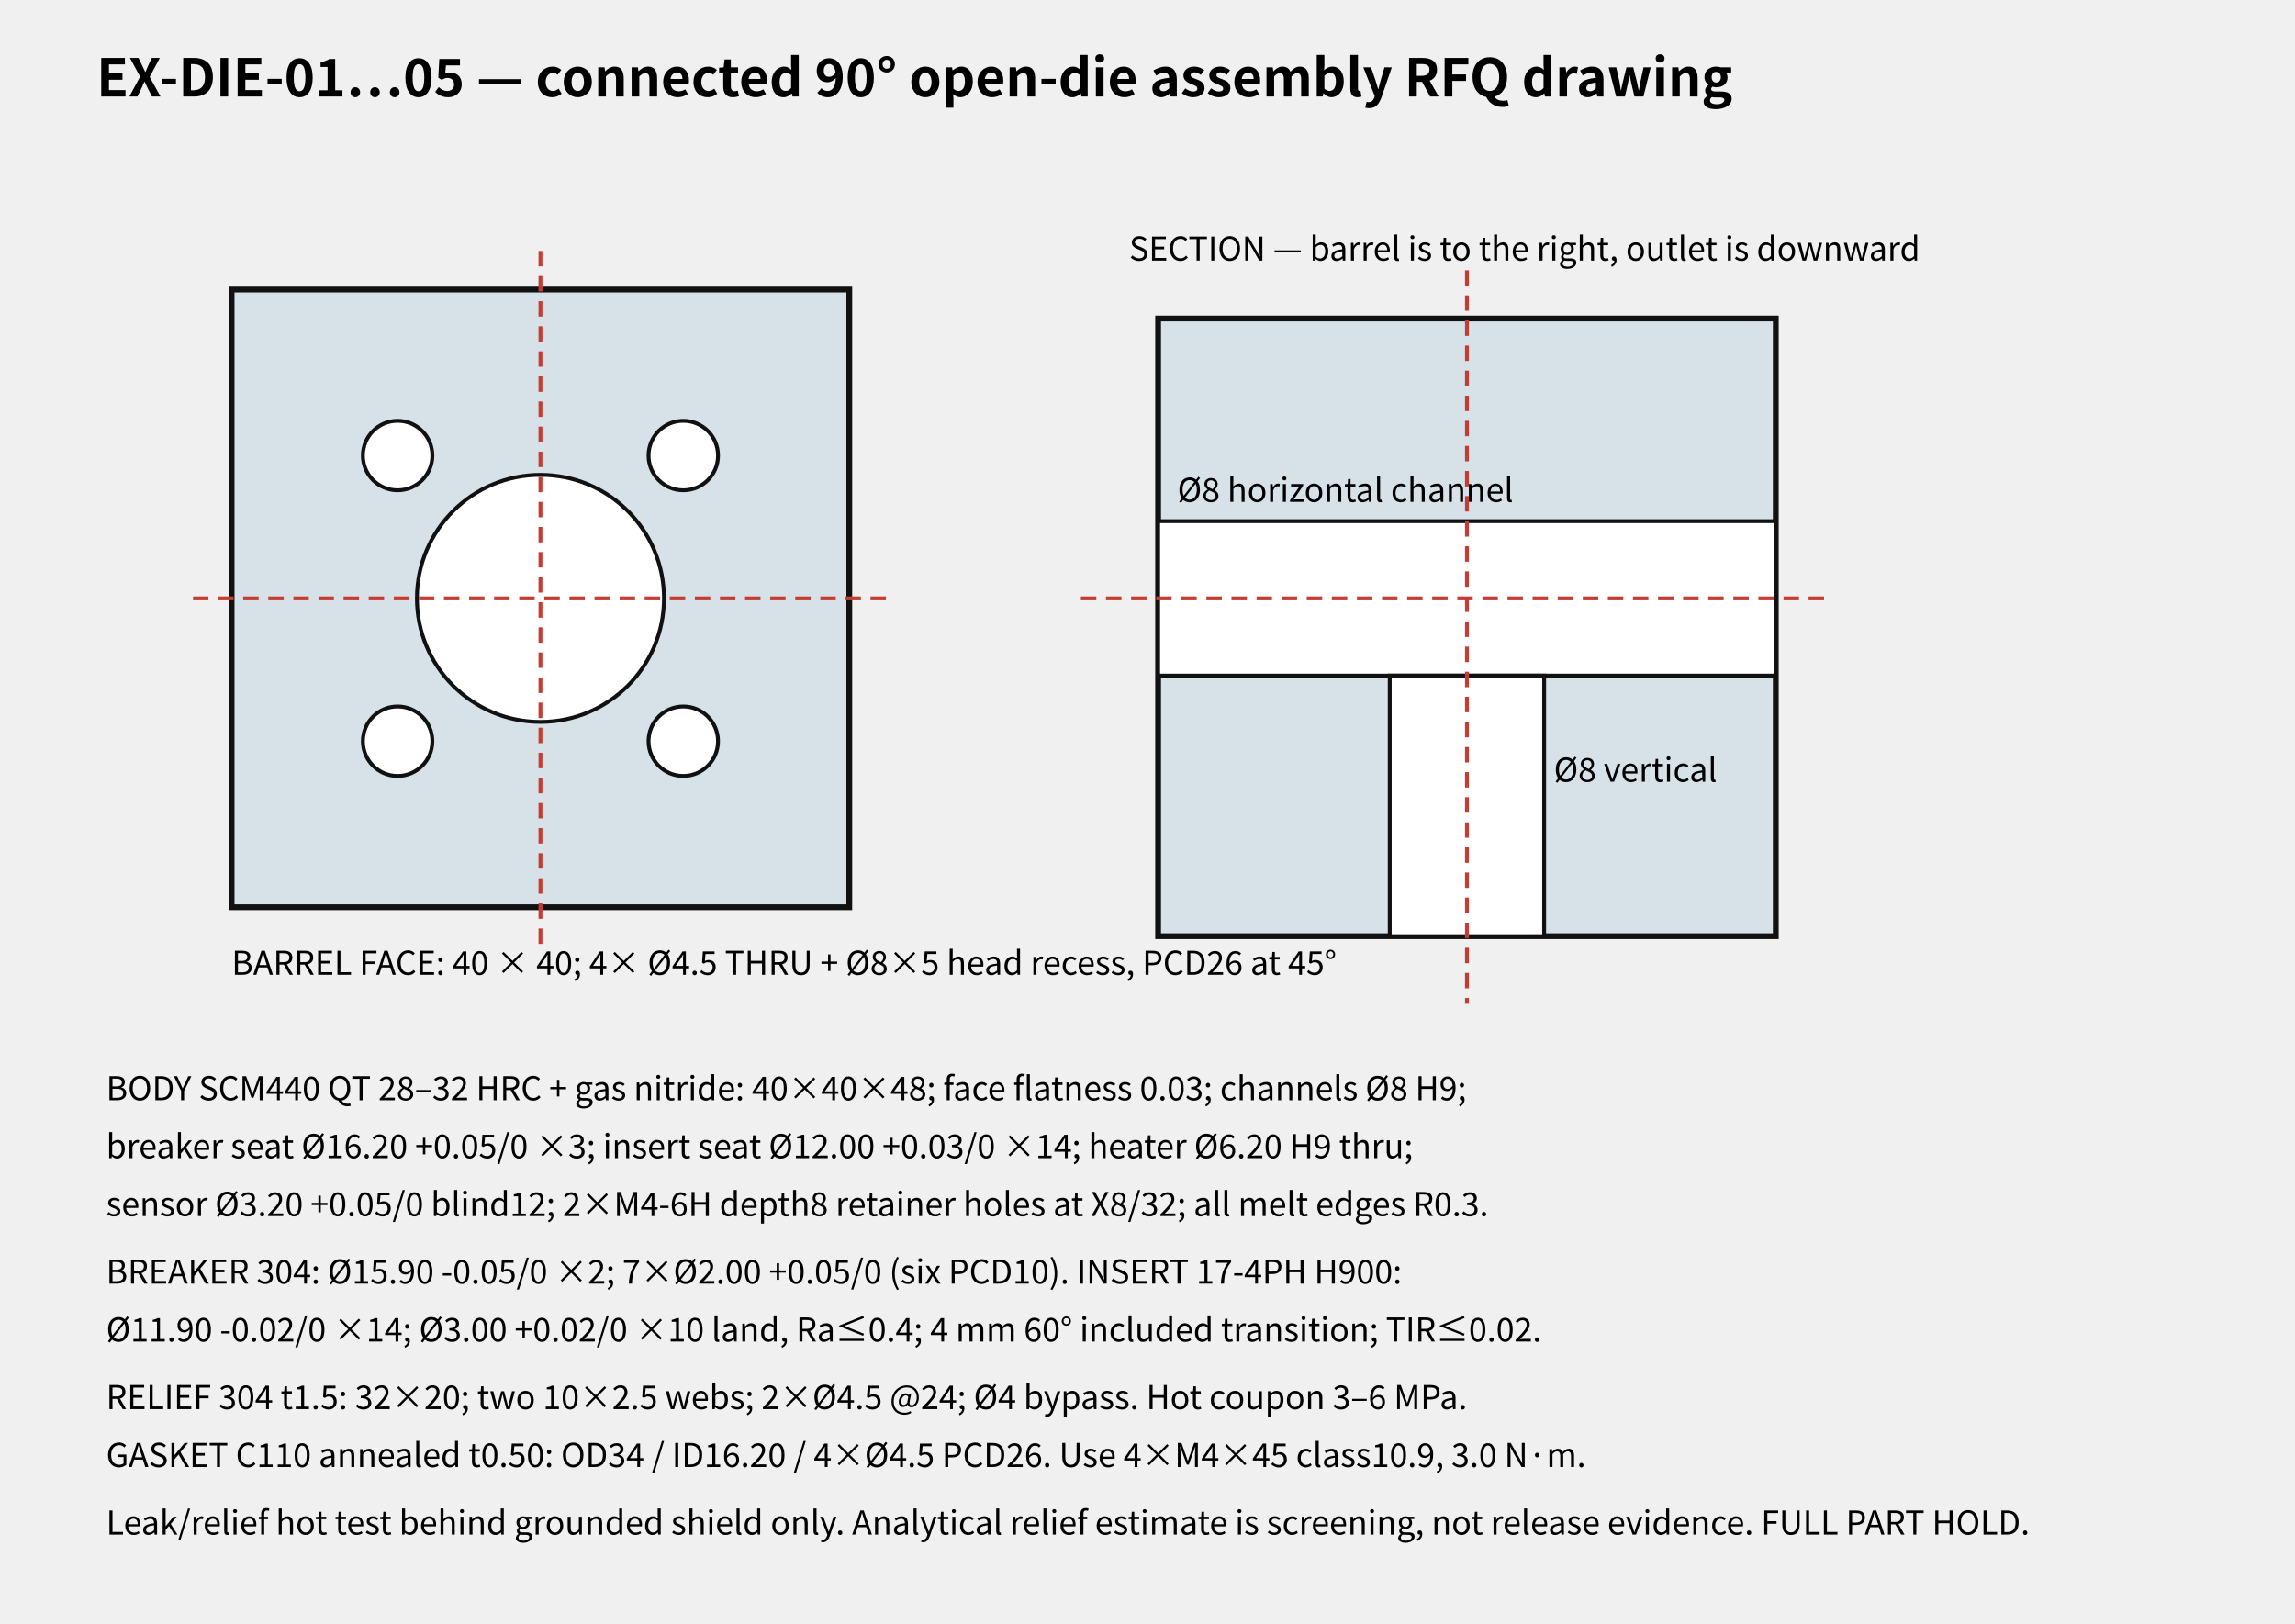
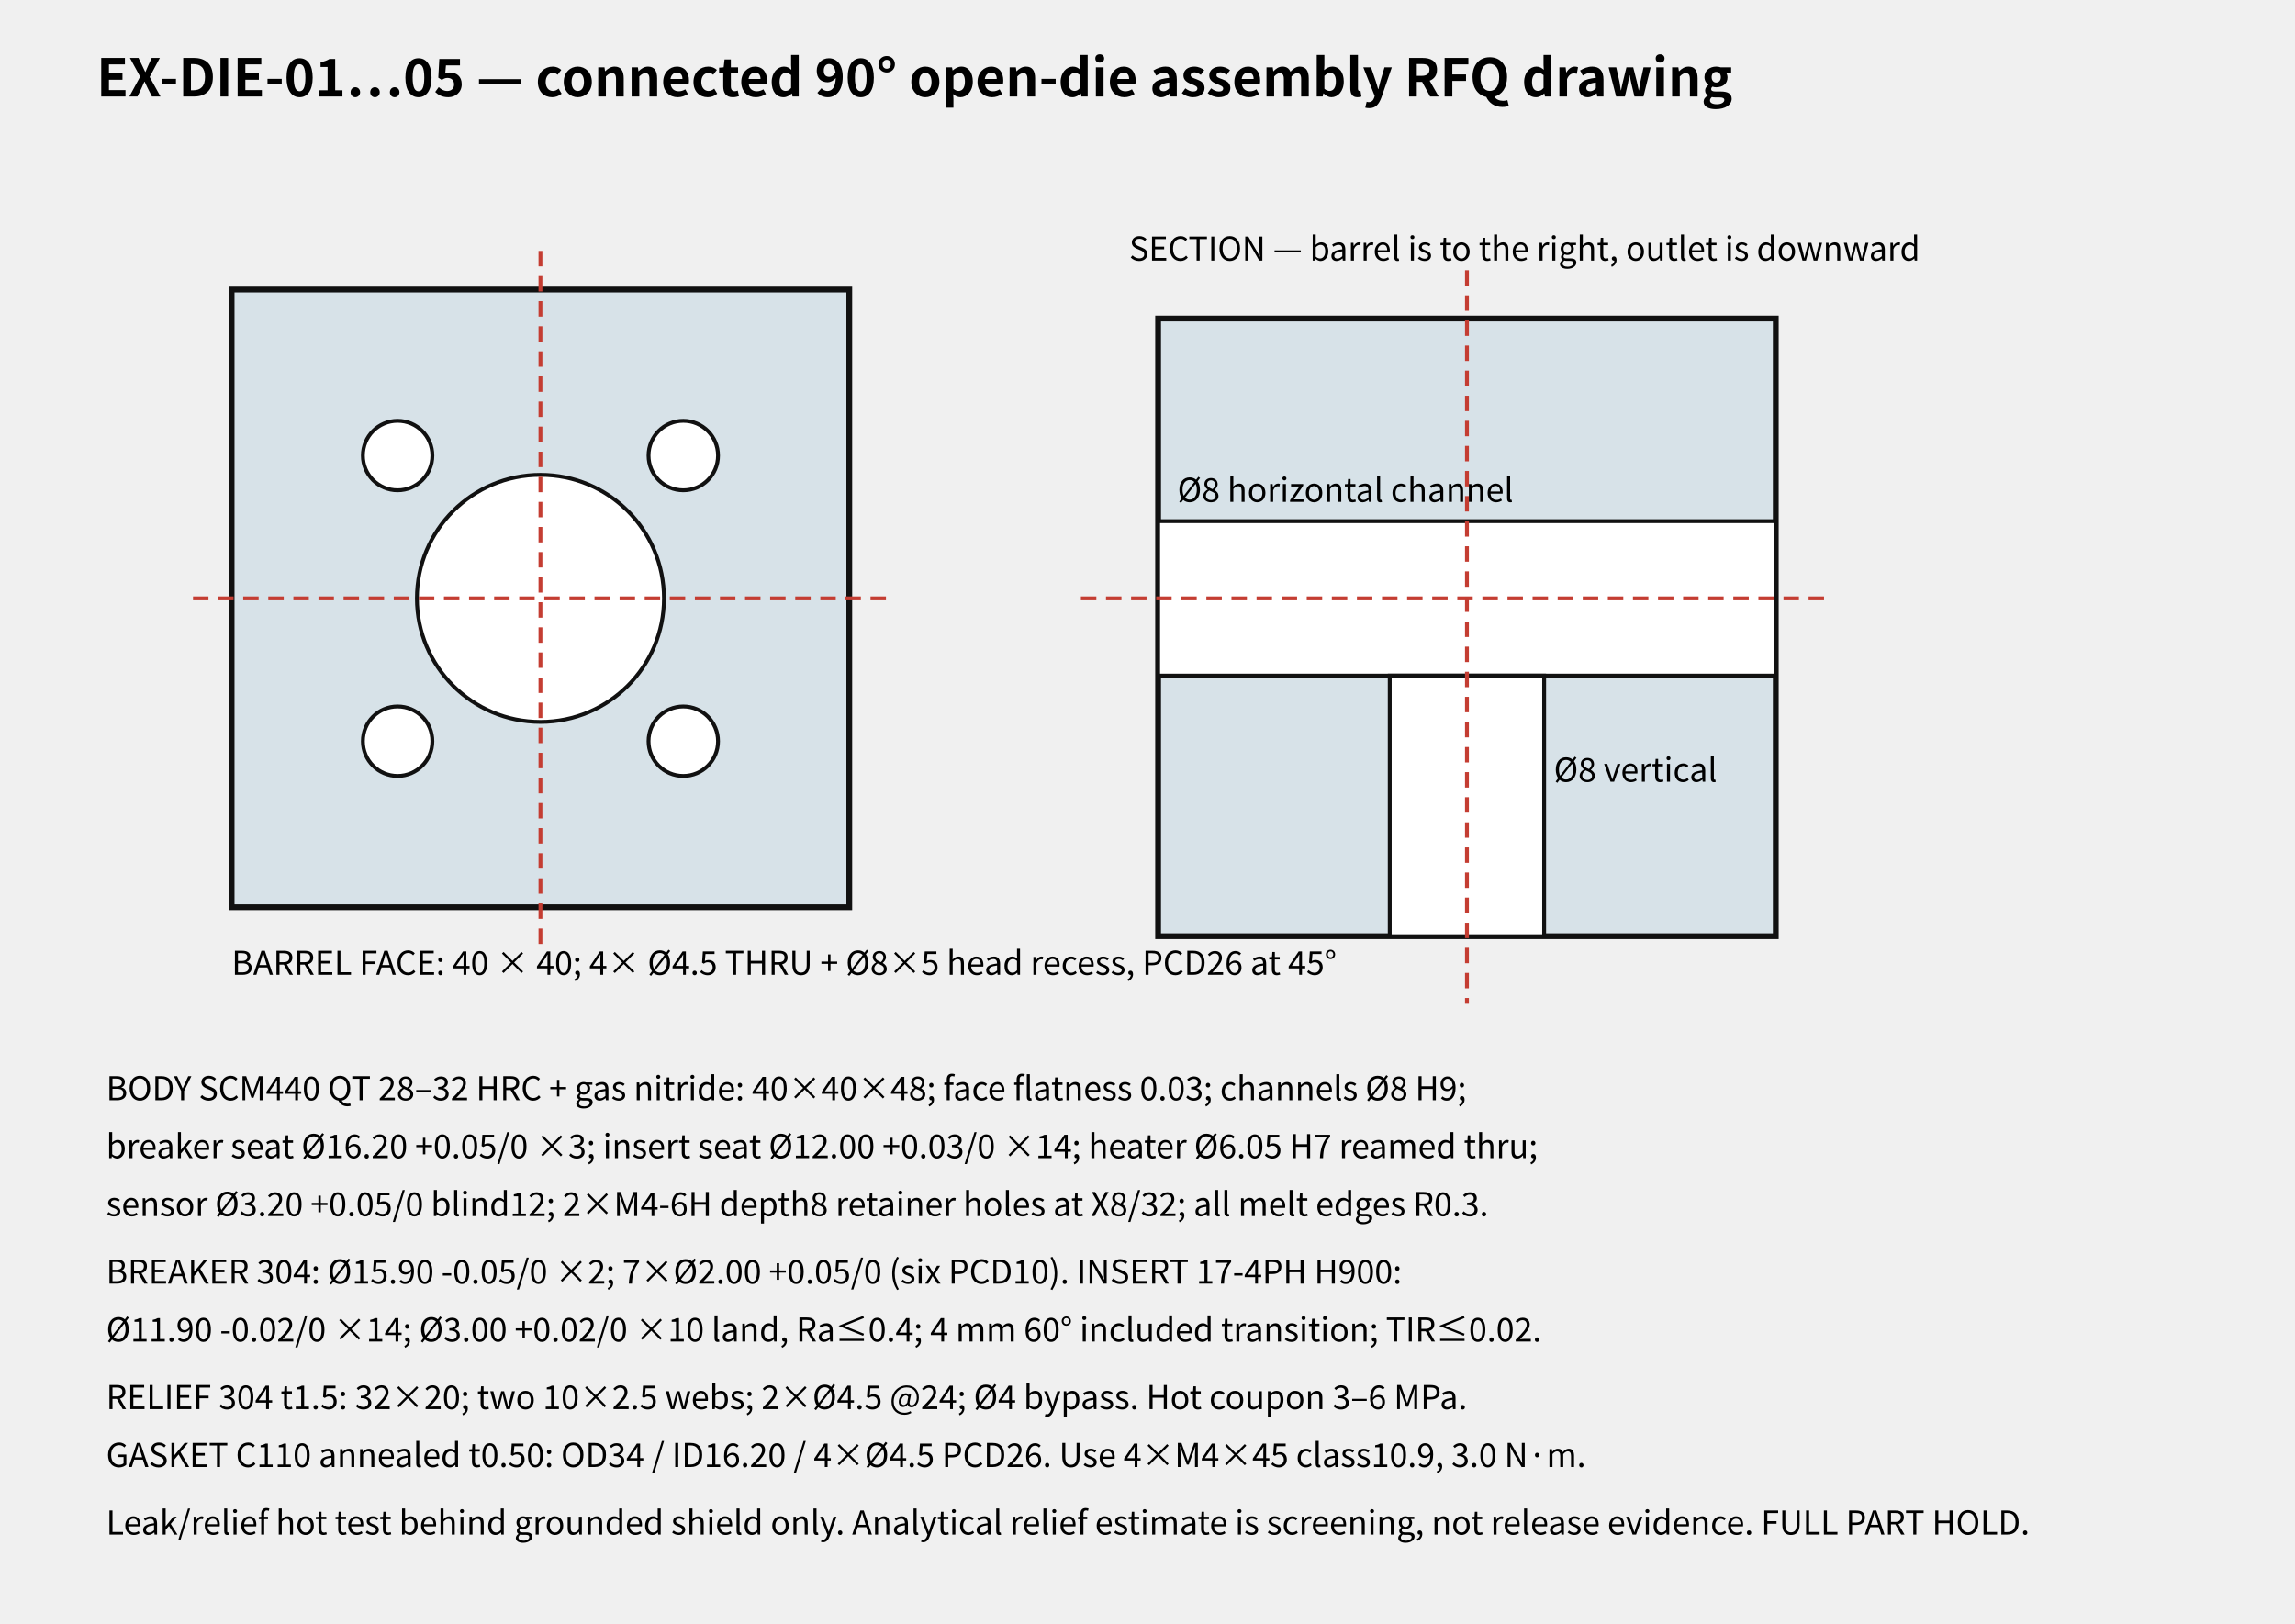
<svg xmlns="http://www.w3.org/2000/svg" width="1189" height="841" viewBox="0 0 1189 841">
  <style>text{font-family:'Noto Sans CJK KR',sans-serif;font-size:17px}.t{font-size:27px;font-weight:bold}.d{stroke:#17465a;stroke-width:2;fill:none}.p{stroke:#111;stroke-width:3;fill:#d7e2e8}.b{fill:#fff;stroke:#111;stroke-width:2}.c{stroke:#c43d32;stroke-width:2;stroke-dasharray:8 5}</style>
  <text x="50" y="50" class="t">EX-DIE-01…05 — connected 90° open-die assembly RFQ drawing</text>
  <rect x="120" y="150" width="320" height="320" class="p" />
  <circle cx="280" cy="310" r="64" class="b" />
  <path class="c" d="M280 130V490M100 310H460" />
  <circle cx="354" cy="236" r="18" class="b" />
  <circle cx="206" cy="236" r="18" class="b" />
  <circle cx="206" cy="384" r="18" class="b" />
  <circle cx="354" cy="384" r="18" class="b" />
  <text x="120" y="505">BARREL FACE: 40 × 40; 4× Ø4.5 THRU + Ø8×5 head recess, PCD26 at 45°</text>
  <path class="p" d="M600 165H920V485H600Z" />
  <rect x="600" y="270" width="320" height="80" class="b" />
  <rect x="720" y="350" width="80" height="135" class="b" />
  <path class="c" d="M560 310H950M760 140V520" />
  <text x="585" y="135">SECTION — barrel is to the right, outlet is downward</text>
  <text x="610" y="260">Ø8 horizontal channel</text>
  <text x="805" y="405">Ø8 vertical</text>
  <text x="55" y="570">BODY SCM440 QT 28–32 HRC + gas nitride: 40×40×48; face flatness 0.03; channels Ø8 H9;</text>
-   <text x="55" y="600">breaker seat Ø16.20 +0.05/0 ×3; insert seat Ø12.00 +0.03/0 ×14; heater Ø6.20 H9 thru;</text>
+   <text x="55" y="600">breaker seat Ø16.20 +0.05/0 ×3; insert seat Ø12.00 +0.03/0 ×14; heater Ø6.05 H7 reamed thru;</text>
  <text x="55" y="630">sensor Ø3.20 +0.05/0 blind12; 2×M4-6H depth8 retainer holes at X8/32; all melt edges R0.3.</text>
  <text x="55" y="665">BREAKER 304: Ø15.90 -0.05/0 ×2; 7×Ø2.00 +0.05/0 (six PCD10). INSERT 17-4PH H900:</text>
  <text x="55" y="695">Ø11.90 -0.02/0 ×14; Ø3.00 +0.02/0 ×10 land, Ra≤0.4; 4 mm 60° included transition; TIR≤0.02.</text>
  <text x="55" y="730">RELIEF 304 t1.5: 32×20; two 10×2.5 webs; 2×Ø4.5 @24; Ø4 bypass. Hot coupon 3–6 MPa.</text>
  <text x="55" y="760">GASKET C110 annealed t0.50: OD34 / ID16.20 / 4×Ø4.5 PCD26. Use 4×M4×45 class10.9, 3.0 N·m.</text>
  <text x="55" y="795">Leak/relief hot test behind grounded shield only. Analytical relief estimate is screening, not release evidence. FULL PART HOLD.</text>
</svg>
